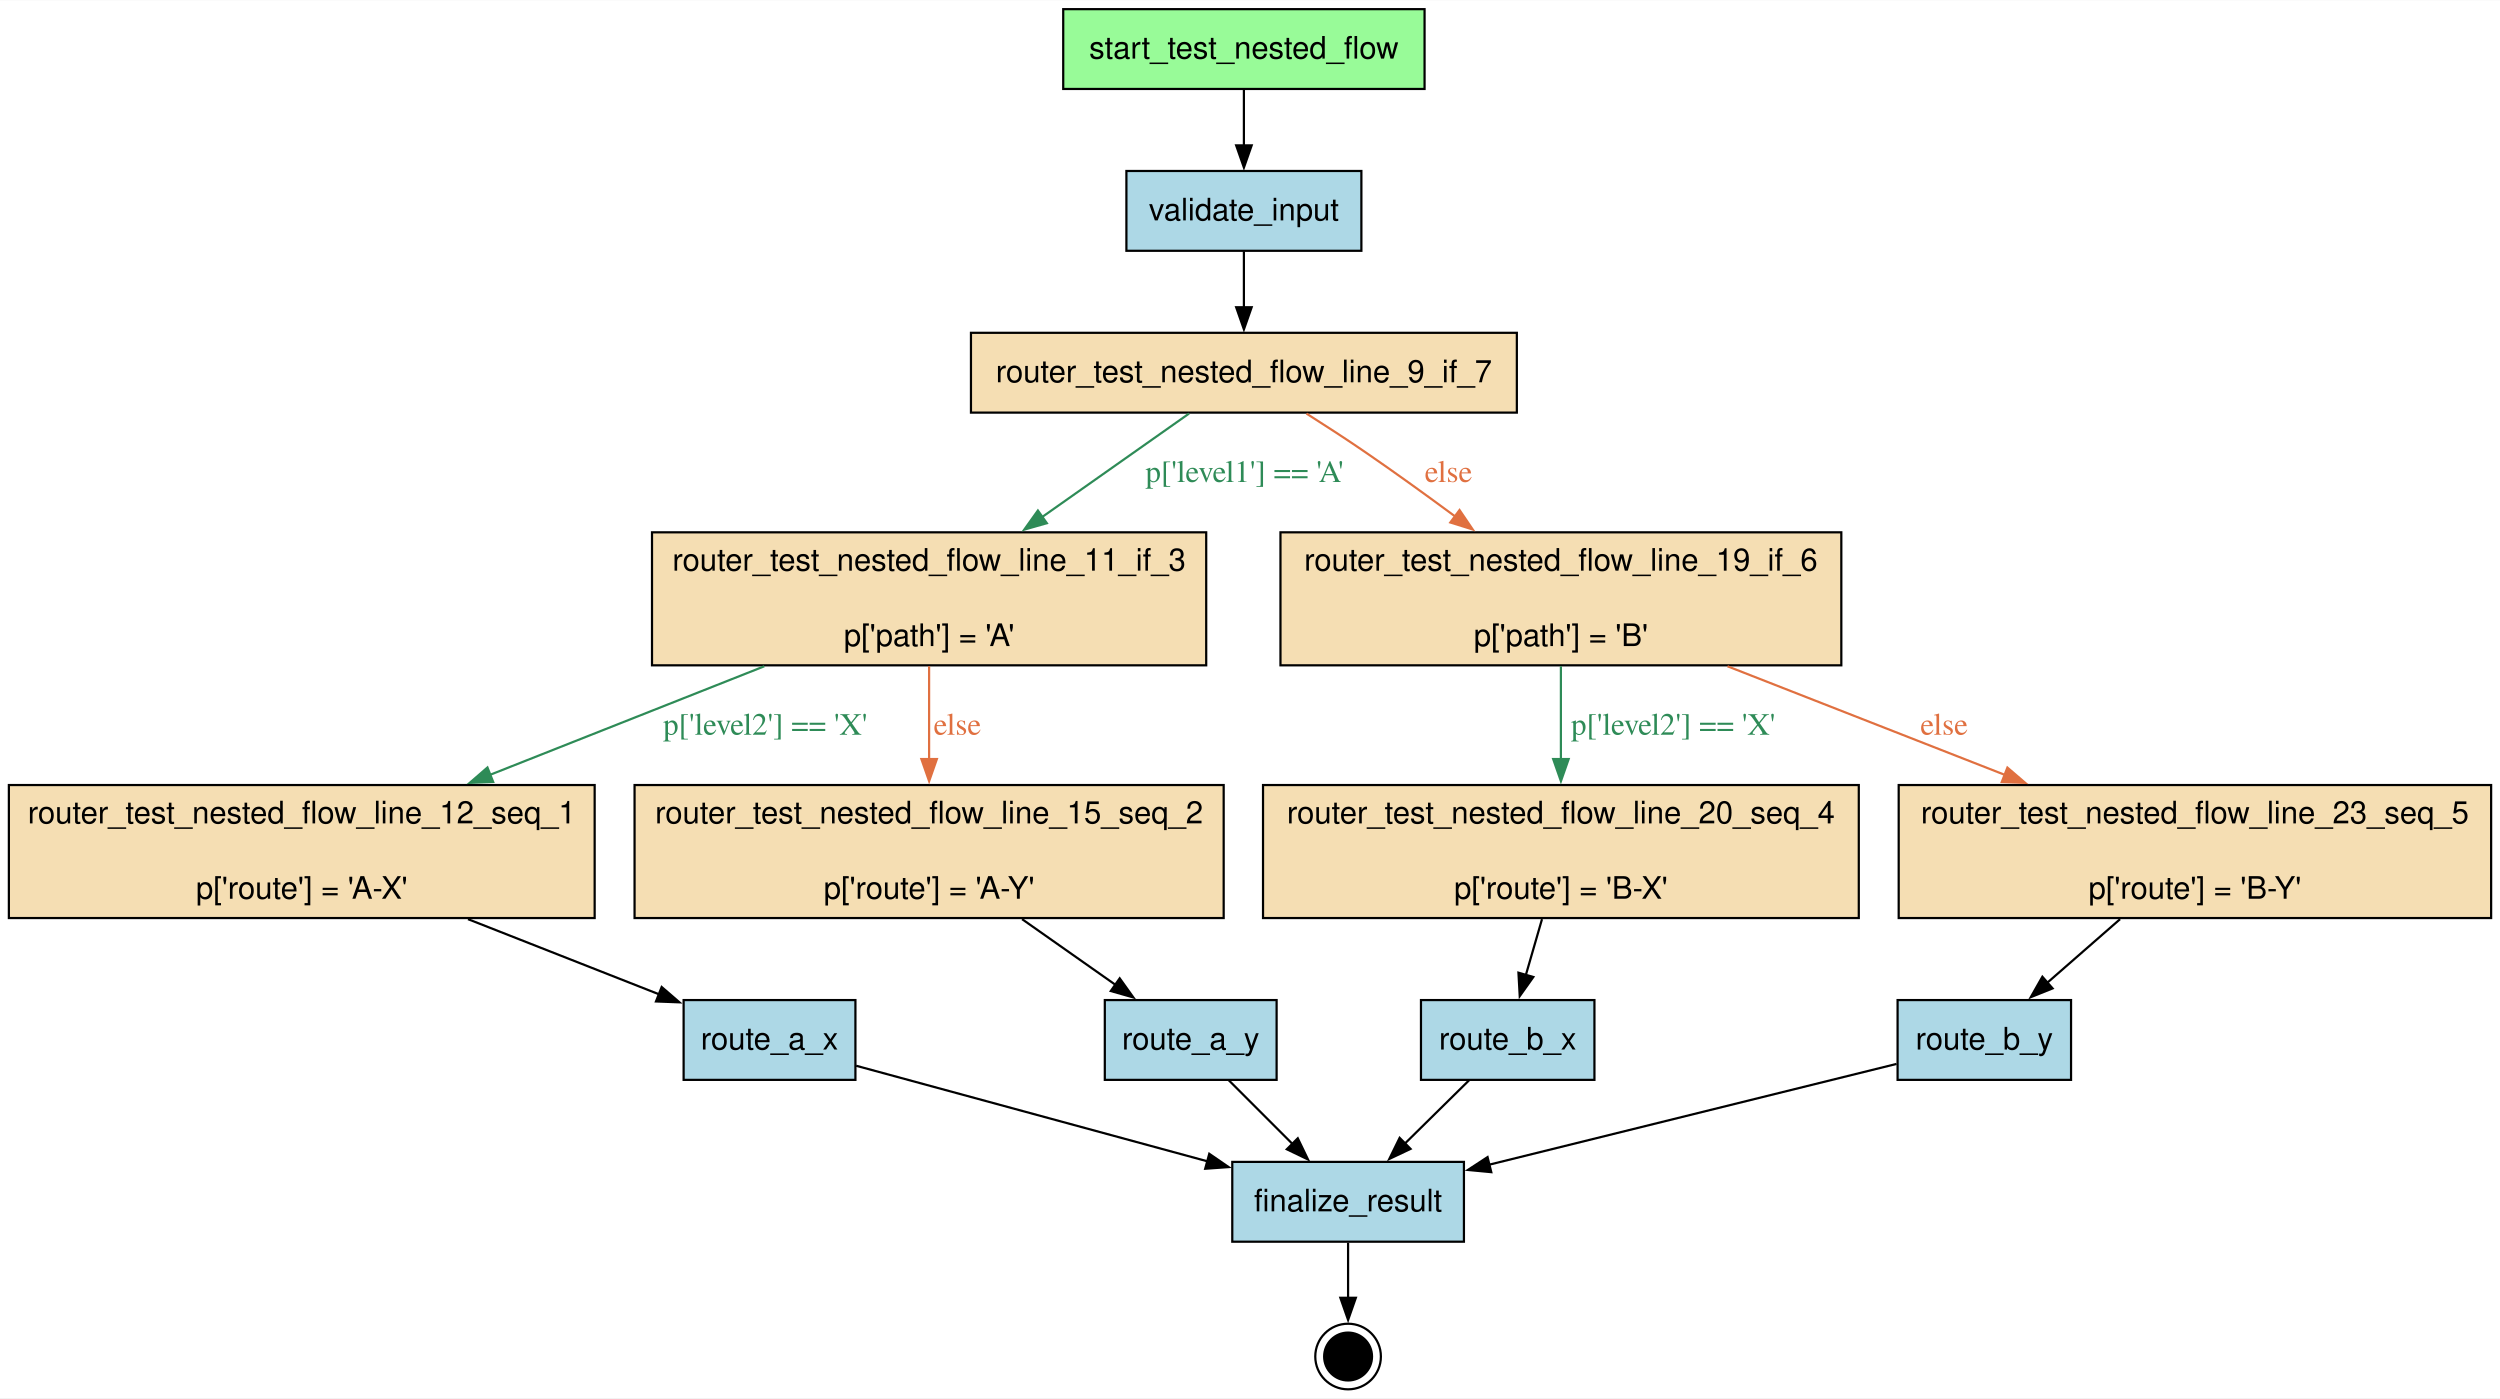
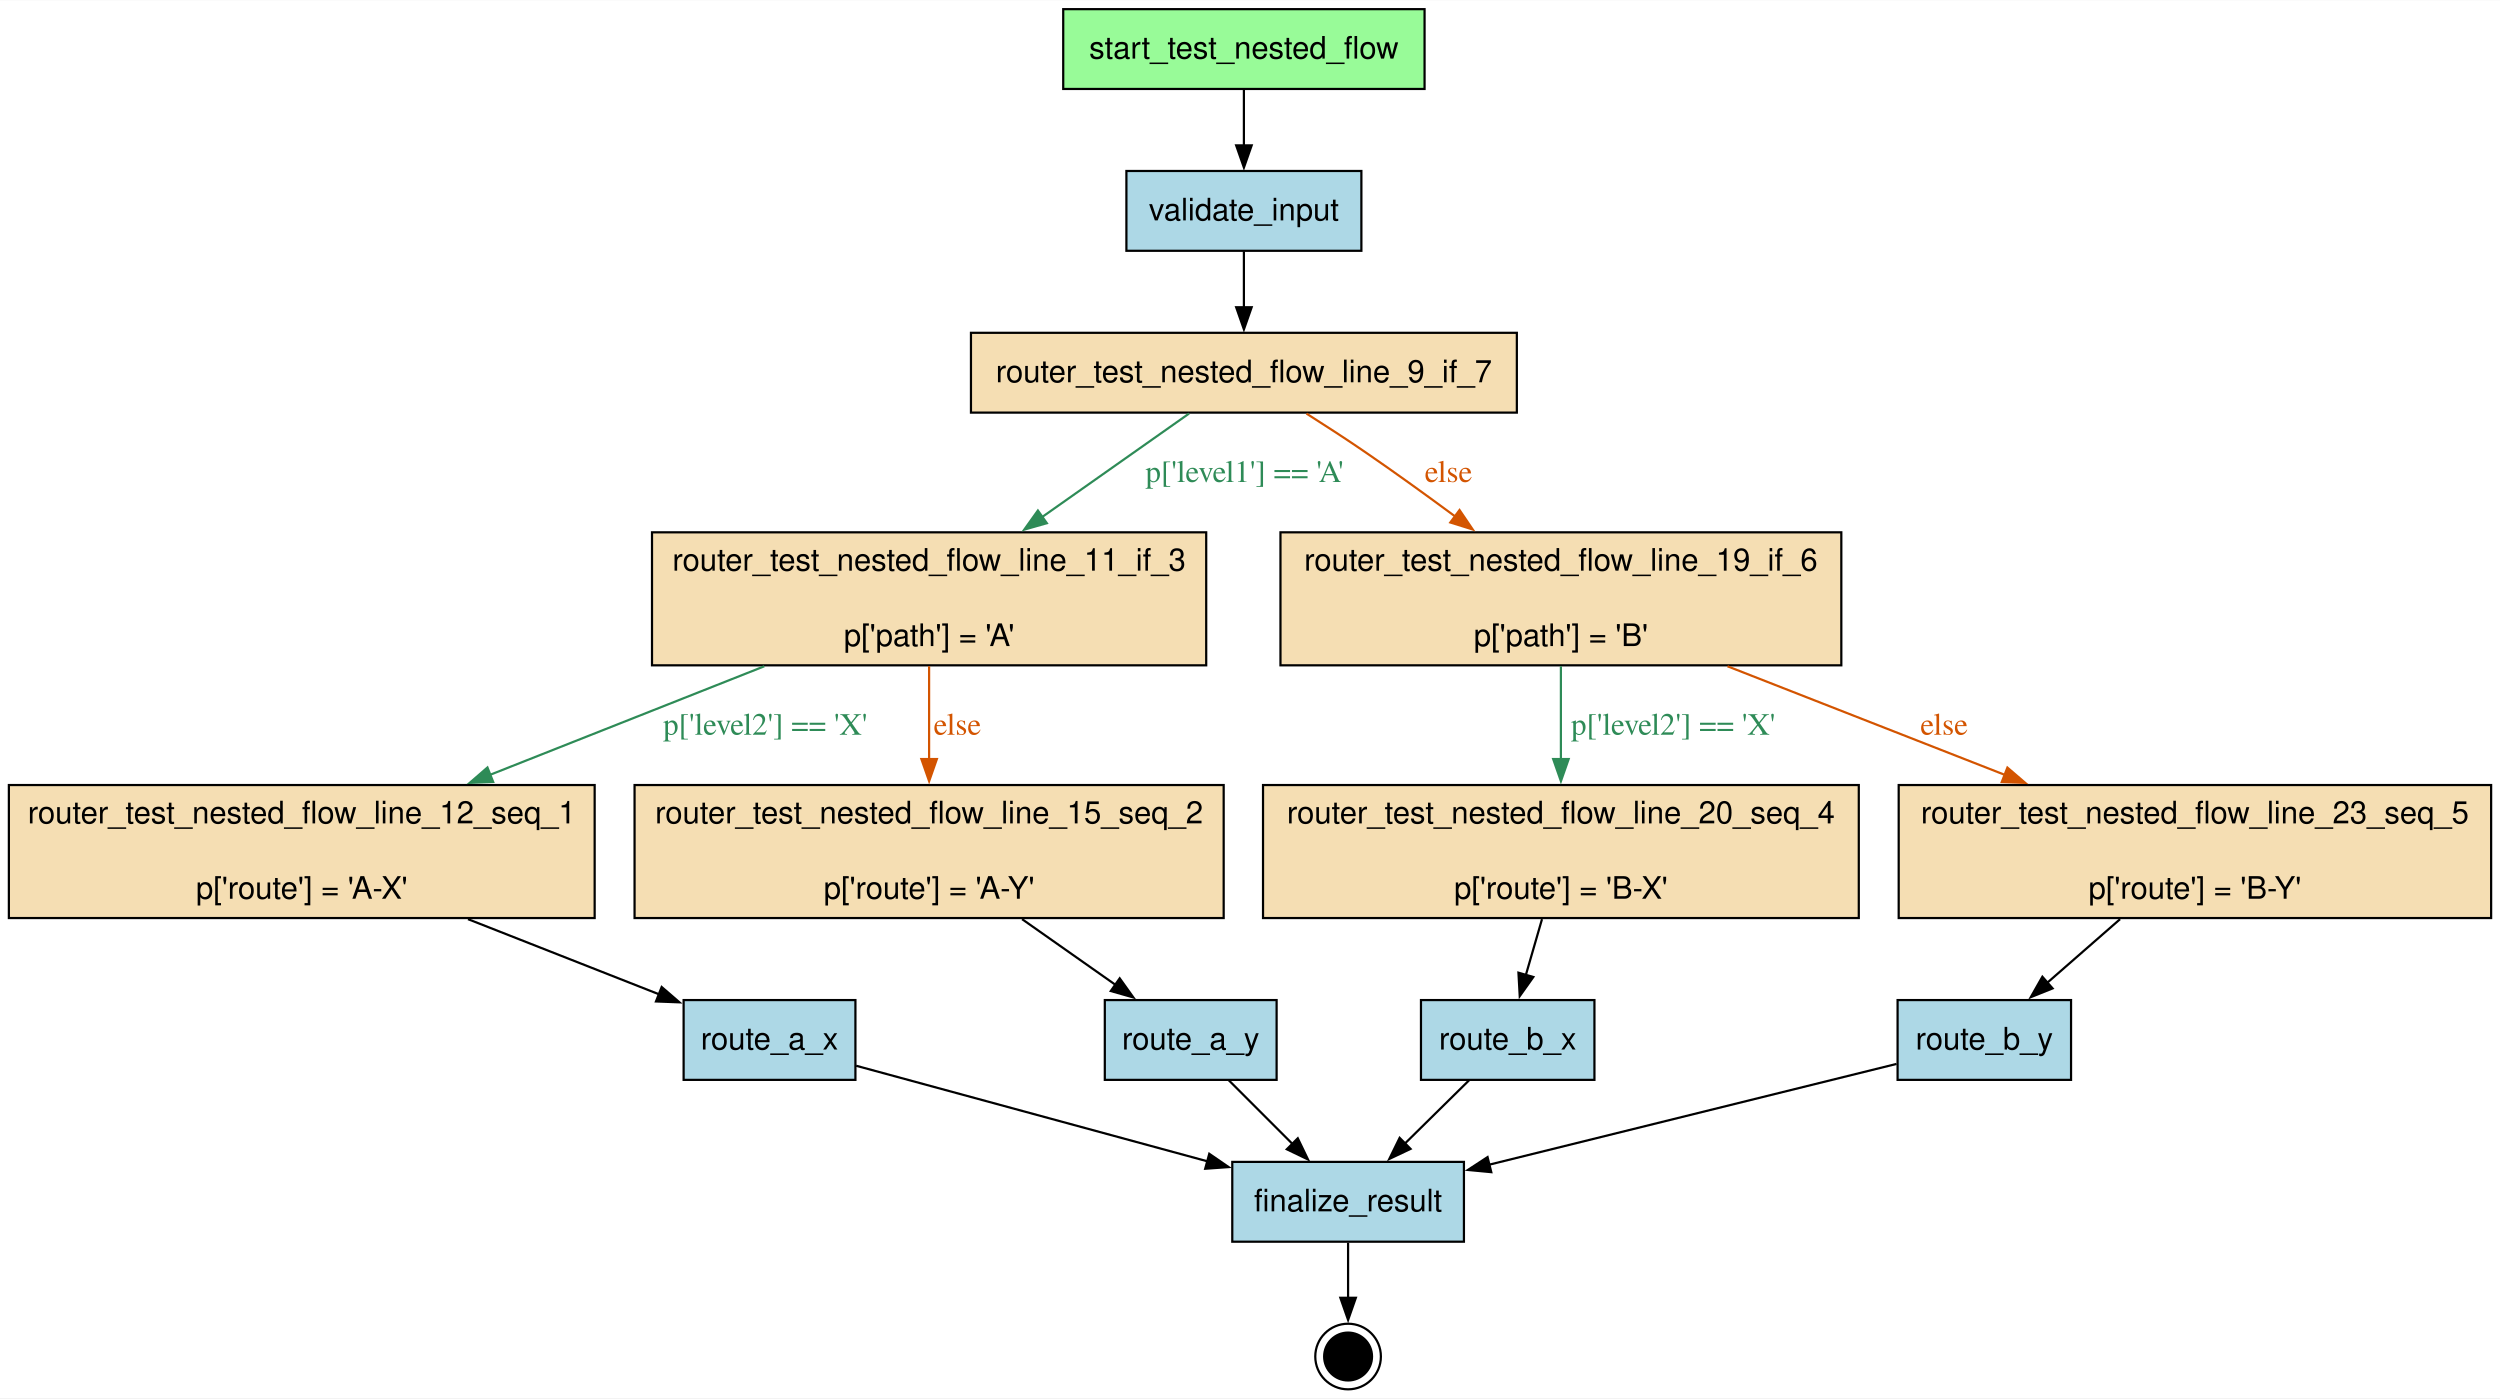
<svg xmlns="http://www.w3.org/2000/svg" width="1128pt" height="631pt" viewBox="0.00 0.00 1127.75 630.60">
  <g id="graph0" class="graph" transform="scale(1 1) rotate(0) translate(4 626.6)">
    <polygon fill="white" stroke="none" points="-4,4 -4,-626.6 1123.75,-626.6 1123.75,4 -4,4" />
    <g id="node1" class="node">
      <polygon fill="palegreen" stroke="black" points="638.62,-622.6 475.62,-622.6 475.62,-586.6 638.62,-586.6 638.62,-622.6" />
      <text text-anchor="middle" x="557.12" y="-600.3" font-family="Helvetica,sans-Serif" font-size="14.00">start_test_nested_flow</text>
    </g>
    <g id="node14" class="node">
      <polygon fill="lightblue" stroke="black" points="610.12,-549.6 504.12,-549.6 504.12,-513.6 610.12,-513.6 610.12,-549.6" />
      <text text-anchor="middle" x="557.12" y="-527.3" font-family="Helvetica,sans-Serif" font-size="14.00">validate_input</text>
    </g>
    <g id="edge1" class="edge">
      <path fill="none" stroke="black" d="M557.12,-586.41C557.12,-578.83 557.12,-569.7 557.12,-561.14" />
      <polygon fill="black" stroke="black" points="560.63,-561.14 557.13,-551.14 553.63,-561.14 560.63,-561.14" />
    </g>
    <g id="node2" class="node">
      <polygon fill="lightblue" stroke="black" points="656.38,-102.6 551.88,-102.6 551.88,-66.6 656.38,-66.6 656.38,-102.6" />
      <text text-anchor="middle" x="604.12" y="-80.3" font-family="Helvetica,sans-Serif" font-size="14.00">finalize_result</text>
    </g>
    <g id="node15" class="node">
      <ellipse fill="black" stroke="black" cx="604.12" cy="-14.8" rx="10.8" ry="10.8" />
      <ellipse fill="none" stroke="black" cx="604.12" cy="-14.8" rx="14.8" ry="14.8" />
    </g>
    <g id="edge17" class="edge">
      <path fill="none" stroke="black" d="M604.12,-66.14C604.12,-58.55 604.12,-49.5 604.12,-41.19" />
      <polygon fill="black" stroke="black" points="607.63,-41.3 604.13,-31.3 600.63,-41.3 607.63,-41.3" />
    </g>
    <g id="node3" class="node">
      <polygon fill="lightblue" stroke="black" points="381.88,-175.6 304.38,-175.6 304.38,-139.6 381.88,-139.6 381.88,-175.6" />
      <text text-anchor="middle" x="343.12" y="-153.3" font-family="Helvetica,sans-Serif" font-size="14.00">route_a_x</text>
    </g>
    <g id="edge13" class="edge">
      <path fill="none" stroke="black" d="M382.2,-145.97C424.11,-134.57 491.3,-116.29 540.78,-102.83" />
      <polygon fill="black" stroke="black" points="541.5,-106.26 550.23,-100.26 539.66,-99.51 541.5,-106.26" />
    </g>
    <g id="node4" class="node">
      <polygon fill="lightblue" stroke="black" points="571.88,-175.6 494.38,-175.6 494.38,-139.6 571.88,-139.6 571.88,-175.6" />
      <text text-anchor="middle" x="533.12" y="-153.3" font-family="Helvetica,sans-Serif" font-size="14.00">route_a_y</text>
    </g>
    <g id="edge14" class="edge">
      <path fill="none" stroke="black" d="M550.31,-139.41C558.95,-130.78 569.57,-120.16 579.09,-110.63" />
      <polygon fill="black" stroke="black" points="581.43,-113.25 586.03,-103.7 576.48,-108.3 581.43,-113.25" />
    </g>
    <g id="node5" class="node">
      <polygon fill="lightblue" stroke="black" points="715.25,-175.6 637,-175.6 637,-139.6 715.25,-139.6 715.25,-175.6" />
      <text text-anchor="middle" x="676.12" y="-153.3" font-family="Helvetica,sans-Serif" font-size="14.00">route_b_x</text>
    </g>
    <g id="edge15" class="edge">
      <path fill="none" stroke="black" d="M658.7,-139.41C650,-130.84 639.33,-120.31 629.72,-110.84" />
      <polygon fill="black" stroke="black" points="632.3,-108.47 622.72,-103.94 627.38,-113.45 632.3,-108.47" />
    </g>
    <g id="node6" class="node">
      <polygon fill="lightblue" stroke="black" points="930.25,-175.6 852,-175.6 852,-139.6 930.25,-139.6 930.25,-175.6" />
      <text text-anchor="middle" x="891.12" y="-153.3" font-family="Helvetica,sans-Serif" font-size="14.00">route_b_y</text>
    </g>
    <g id="edge16" class="edge">
      <path fill="none" stroke="black" d="M851.52,-146.8C804.02,-135.05 723.78,-115.2 667.6,-101.3" />
      <polygon fill="black" stroke="black" points="668.72,-97.97 658.17,-98.97 667.04,-104.77 668.72,-97.97" />
    </g>
    <g id="node7" class="node">
      <polygon fill="wheat" stroke="black" points="540.12,-386.6 290.12,-386.6 290.12,-326.6 540.12,-326.6 540.12,-386.6" />
      <text text-anchor="middle" x="415.12" y="-369.3" font-family="Helvetica,sans-Serif" font-size="14.00">router_test_nested_flow_line_11_if_3</text>
      <text text-anchor="middle" x="415.12" y="-335.3" font-family="Helvetica,sans-Serif" font-size="14.00">p['path'] = 'A'</text>
    </g>
    <g id="node8" class="node">
      <polygon fill="wheat" stroke="black" points="264.25,-272.6 0,-272.6 0,-212.6 264.25,-212.6 264.25,-272.6" />
      <text text-anchor="middle" x="132.12" y="-255.3" font-family="Helvetica,sans-Serif" font-size="14.00">router_test_nested_flow_line_12_seq_1</text>
      <text text-anchor="middle" x="132.12" y="-221.3" font-family="Helvetica,sans-Serif" font-size="14.00">p['route'] = 'A-X'</text>
    </g>
    <g id="edge5" class="edge">
      <path fill="none" stroke="#2e8b57" d="M340.77,-326.17C302.82,-311.15 256.47,-292.81 217.11,-277.23" />
      <polygon fill="#2e8b57" stroke="#2e8b57" points="218.47,-274.01 207.88,-273.58 215.89,-280.52 218.47,-274.01" />
      <text text-anchor="middle" x="341.19" y="-295.3" font-family="Times,serif" font-size="14.00" fill="#2e8b57">p['level2'] == 'X'</text>
    </g>
    <g id="node9" class="node">
      <polygon fill="wheat" stroke="black" points="548,-272.6 282.25,-272.6 282.25,-212.6 548,-212.6 548,-272.6" />
      <text text-anchor="middle" x="415.12" y="-255.3" font-family="Helvetica,sans-Serif" font-size="14.00">router_test_nested_flow_line_15_seq_2</text>
      <text text-anchor="middle" x="415.12" y="-221.3" font-family="Helvetica,sans-Serif" font-size="14.00">p['route'] = 'A-Y'</text>
    </g>
    <g id="edge6" class="edge">
-       <path fill="none" stroke="#e07040" d="M415.12,-326.17C415.12,-313.31 415.12,-298.02 415.12,-284.11" />
-       <polygon fill="#e07040" stroke="#e07040" points="418.63,-284.34 415.13,-274.34 411.63,-284.34 418.63,-284.34" />
-       <text text-anchor="middle" x="427.88" y="-295.3" font-family="Times,serif" font-size="14.00" fill="#e07040">else</text>
+       <path fill="none" stroke="#d35400" d="M415.12,-326.17C415.12,-313.31 415.12,-298.02 415.12,-284.11" />
+       <polygon fill="#d35400" stroke="#d35400" points="418.63,-284.34 415.13,-274.34 411.63,-284.34 418.63,-284.34" />
+       <text text-anchor="middle" x="427.88" y="-295.3" font-family="Times,serif" font-size="14.00" fill="#d35400">else</text>
    </g>
    <g id="edge3" class="edge">
      <path fill="none" stroke="black" d="M207.11,-212.1C235.72,-200.85 267.6,-188.31 293.3,-178.2" />
      <polygon fill="black" stroke="black" points="294.48,-181.5 302.5,-174.58 291.91,-174.98 294.48,-181.5" />
    </g>
    <g id="edge4" class="edge">
      <path fill="none" stroke="black" d="M457.06,-212.1C470.92,-202.36 486.15,-191.64 499.32,-182.38" />
      <polygon fill="black" stroke="black" points="501.1,-185.41 507.26,-176.79 497.07,-179.68 501.1,-185.41" />
    </g>
    <g id="node10" class="node">
      <polygon fill="wheat" stroke="black" points="826.62,-386.6 573.62,-386.6 573.62,-326.6 826.62,-326.6 826.62,-386.6" />
      <text text-anchor="middle" x="700.12" y="-369.3" font-family="Helvetica,sans-Serif" font-size="14.00">router_test_nested_flow_line_19_if_6</text>
      <text text-anchor="middle" x="700.12" y="-335.3" font-family="Helvetica,sans-Serif" font-size="14.00">p['path'] = 'B'</text>
    </g>
    <g id="node11" class="node">
      <polygon fill="wheat" stroke="black" points="834.5,-272.6 565.75,-272.6 565.75,-212.6 834.5,-212.6 834.5,-272.6" />
      <text text-anchor="middle" x="700.12" y="-255.3" font-family="Helvetica,sans-Serif" font-size="14.00">router_test_nested_flow_line_20_seq_4</text>
      <text text-anchor="middle" x="700.12" y="-221.3" font-family="Helvetica,sans-Serif" font-size="14.00">p['route'] = 'B-X'</text>
    </g>
    <g id="edge9" class="edge">
      <path fill="none" stroke="#2e8b57" d="M700.12,-326.17C700.12,-313.31 700.12,-298.02 700.12,-284.11" />
      <polygon fill="#2e8b57" stroke="#2e8b57" points="703.63,-284.34 700.13,-274.34 696.63,-284.34 703.63,-284.34" />
      <text text-anchor="middle" x="750.75" y="-295.3" font-family="Times,serif" font-size="14.00" fill="#2e8b57">p['level2'] == 'X'</text>
    </g>
    <g id="node12" class="node">
      <polygon fill="wheat" stroke="black" points="1119.75,-272.6 852.5,-272.6 852.5,-212.6 1119.75,-212.6 1119.75,-272.6" />
      <text text-anchor="middle" x="986.12" y="-255.3" font-family="Helvetica,sans-Serif" font-size="14.00">router_test_nested_flow_line_23_seq_5</text>
      <text text-anchor="middle" x="986.12" y="-221.3" font-family="Helvetica,sans-Serif" font-size="14.00">p['route'] = 'B-Y'</text>
    </g>
    <g id="edge10" class="edge">
-       <path fill="none" stroke="#e07040" d="M775.27,-326.17C813.71,-311.12 860.66,-292.73 900.49,-277.14" />
-       <polygon fill="#e07040" stroke="#e07040" points="901.54,-280.48 909.58,-273.58 898.99,-273.96 901.54,-280.48" />
-       <text text-anchor="middle" x="873" y="-295.3" font-family="Times,serif" font-size="14.00" fill="#e07040">else</text>
+       <path fill="none" stroke="#d35400" d="M775.27,-326.17C813.71,-311.12 860.66,-292.73 900.49,-277.14" />
+       <polygon fill="#d35400" stroke="#d35400" points="901.54,-280.48 909.58,-273.58 898.99,-273.96 901.54,-280.48" />
+       <text text-anchor="middle" x="873" y="-295.3" font-family="Times,serif" font-size="14.00" fill="#d35400">else</text>
    </g>
    <g id="edge7" class="edge">
      <path fill="none" stroke="black" d="M691.6,-212.1C689.21,-203.87 686.63,-194.95 684.28,-186.79" />
      <polygon fill="black" stroke="black" points="687.69,-186.01 681.55,-177.37 680.97,-187.95 687.69,-186.01" />
    </g>
    <g id="edge8" class="edge">
      <path fill="none" stroke="black" d="M952.36,-212.1C941.64,-202.73 929.89,-192.47 919.58,-183.46" />
      <polygon fill="black" stroke="black" points="921.92,-180.86 912.09,-176.92 917.32,-186.13 921.92,-180.86" />
    </g>
    <g id="node13" class="node">
      <polygon fill="wheat" stroke="black" points="680.25,-476.6 434,-476.6 434,-440.6 680.25,-440.6 680.25,-476.6" />
      <text text-anchor="middle" x="557.12" y="-454.3" font-family="Helvetica,sans-Serif" font-size="14.00">router_test_nested_flow_line_9_if_7</text>
    </g>
    <g id="edge11" class="edge">
      <path fill="none" stroke="#2e8b57" d="M532.39,-440.18C514.09,-427.3 488.53,-409.3 465.95,-393.39" />
      <polygon fill="#2e8b57" stroke="#2e8b57" points="468.23,-390.72 458.04,-387.82 464.2,-396.44 468.23,-390.72" />
      <text text-anchor="middle" x="557.39" y="-409.3" font-family="Times,serif" font-size="14.00" fill="#2e8b57">p['level1'] == 'A'</text>
    </g>
    <g id="edge12" class="edge">
-       <path fill="none" stroke="#e07040" d="M585.35,-440.17C594.02,-434.67 603.54,-428.49 612.12,-422.6 625.36,-413.52 639.44,-403.35 652.37,-393.8" />
-       <polygon fill="#e07040" stroke="#e07040" points="654.4,-396.66 660.34,-387.89 650.23,-391.04 654.4,-396.66" />
-       <text text-anchor="middle" x="649.42" y="-409.3" font-family="Times,serif" font-size="14.00" fill="#e07040">else</text>
+       <path fill="none" stroke="#d35400" d="M585.35,-440.17C594.02,-434.67 603.54,-428.49 612.12,-422.6 625.36,-413.52 639.44,-403.35 652.37,-393.8" />
+       <polygon fill="#d35400" stroke="#d35400" points="654.4,-396.66 660.34,-387.89 650.23,-391.04 654.4,-396.66" />
+       <text text-anchor="middle" x="649.42" y="-409.3" font-family="Times,serif" font-size="14.00" fill="#d35400">else</text>
    </g>
    <g id="edge2" class="edge">
      <path fill="none" stroke="black" d="M557.12,-513.41C557.12,-505.83 557.12,-496.7 557.12,-488.14" />
      <polygon fill="black" stroke="black" points="560.63,-488.14 557.13,-478.14 553.63,-488.14 560.63,-488.14" />
    </g>
  </g>
</svg>
